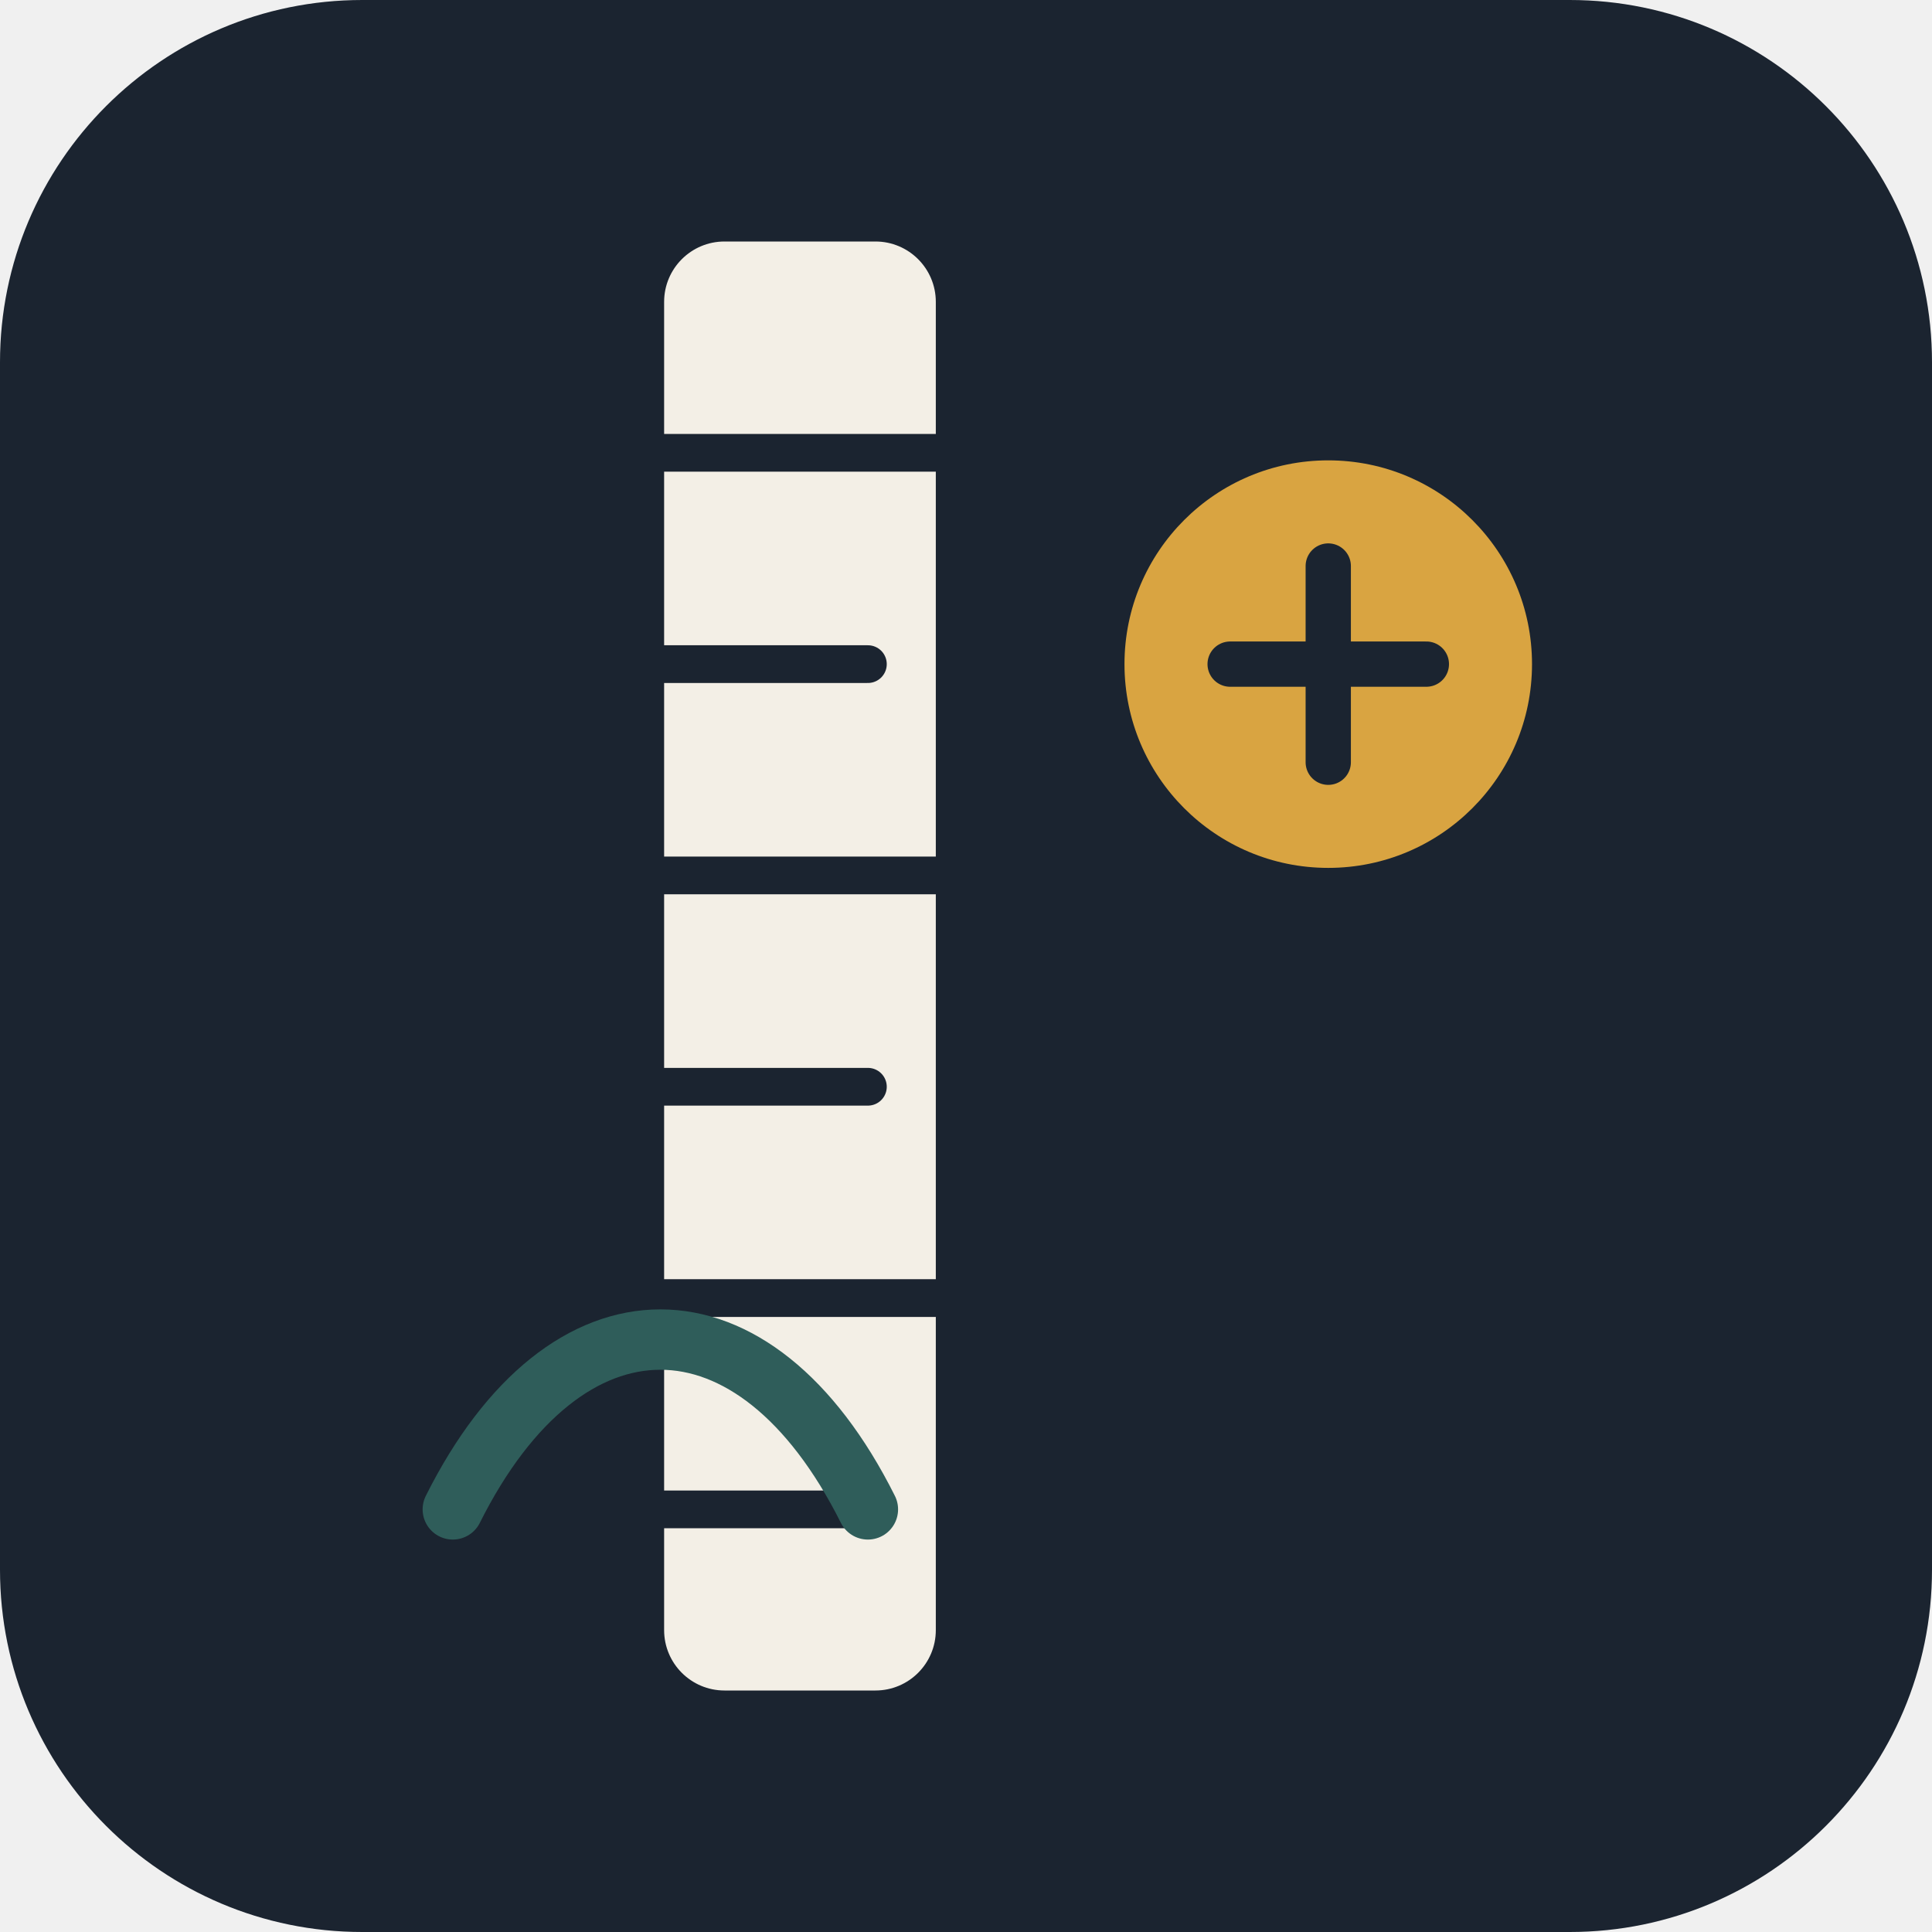
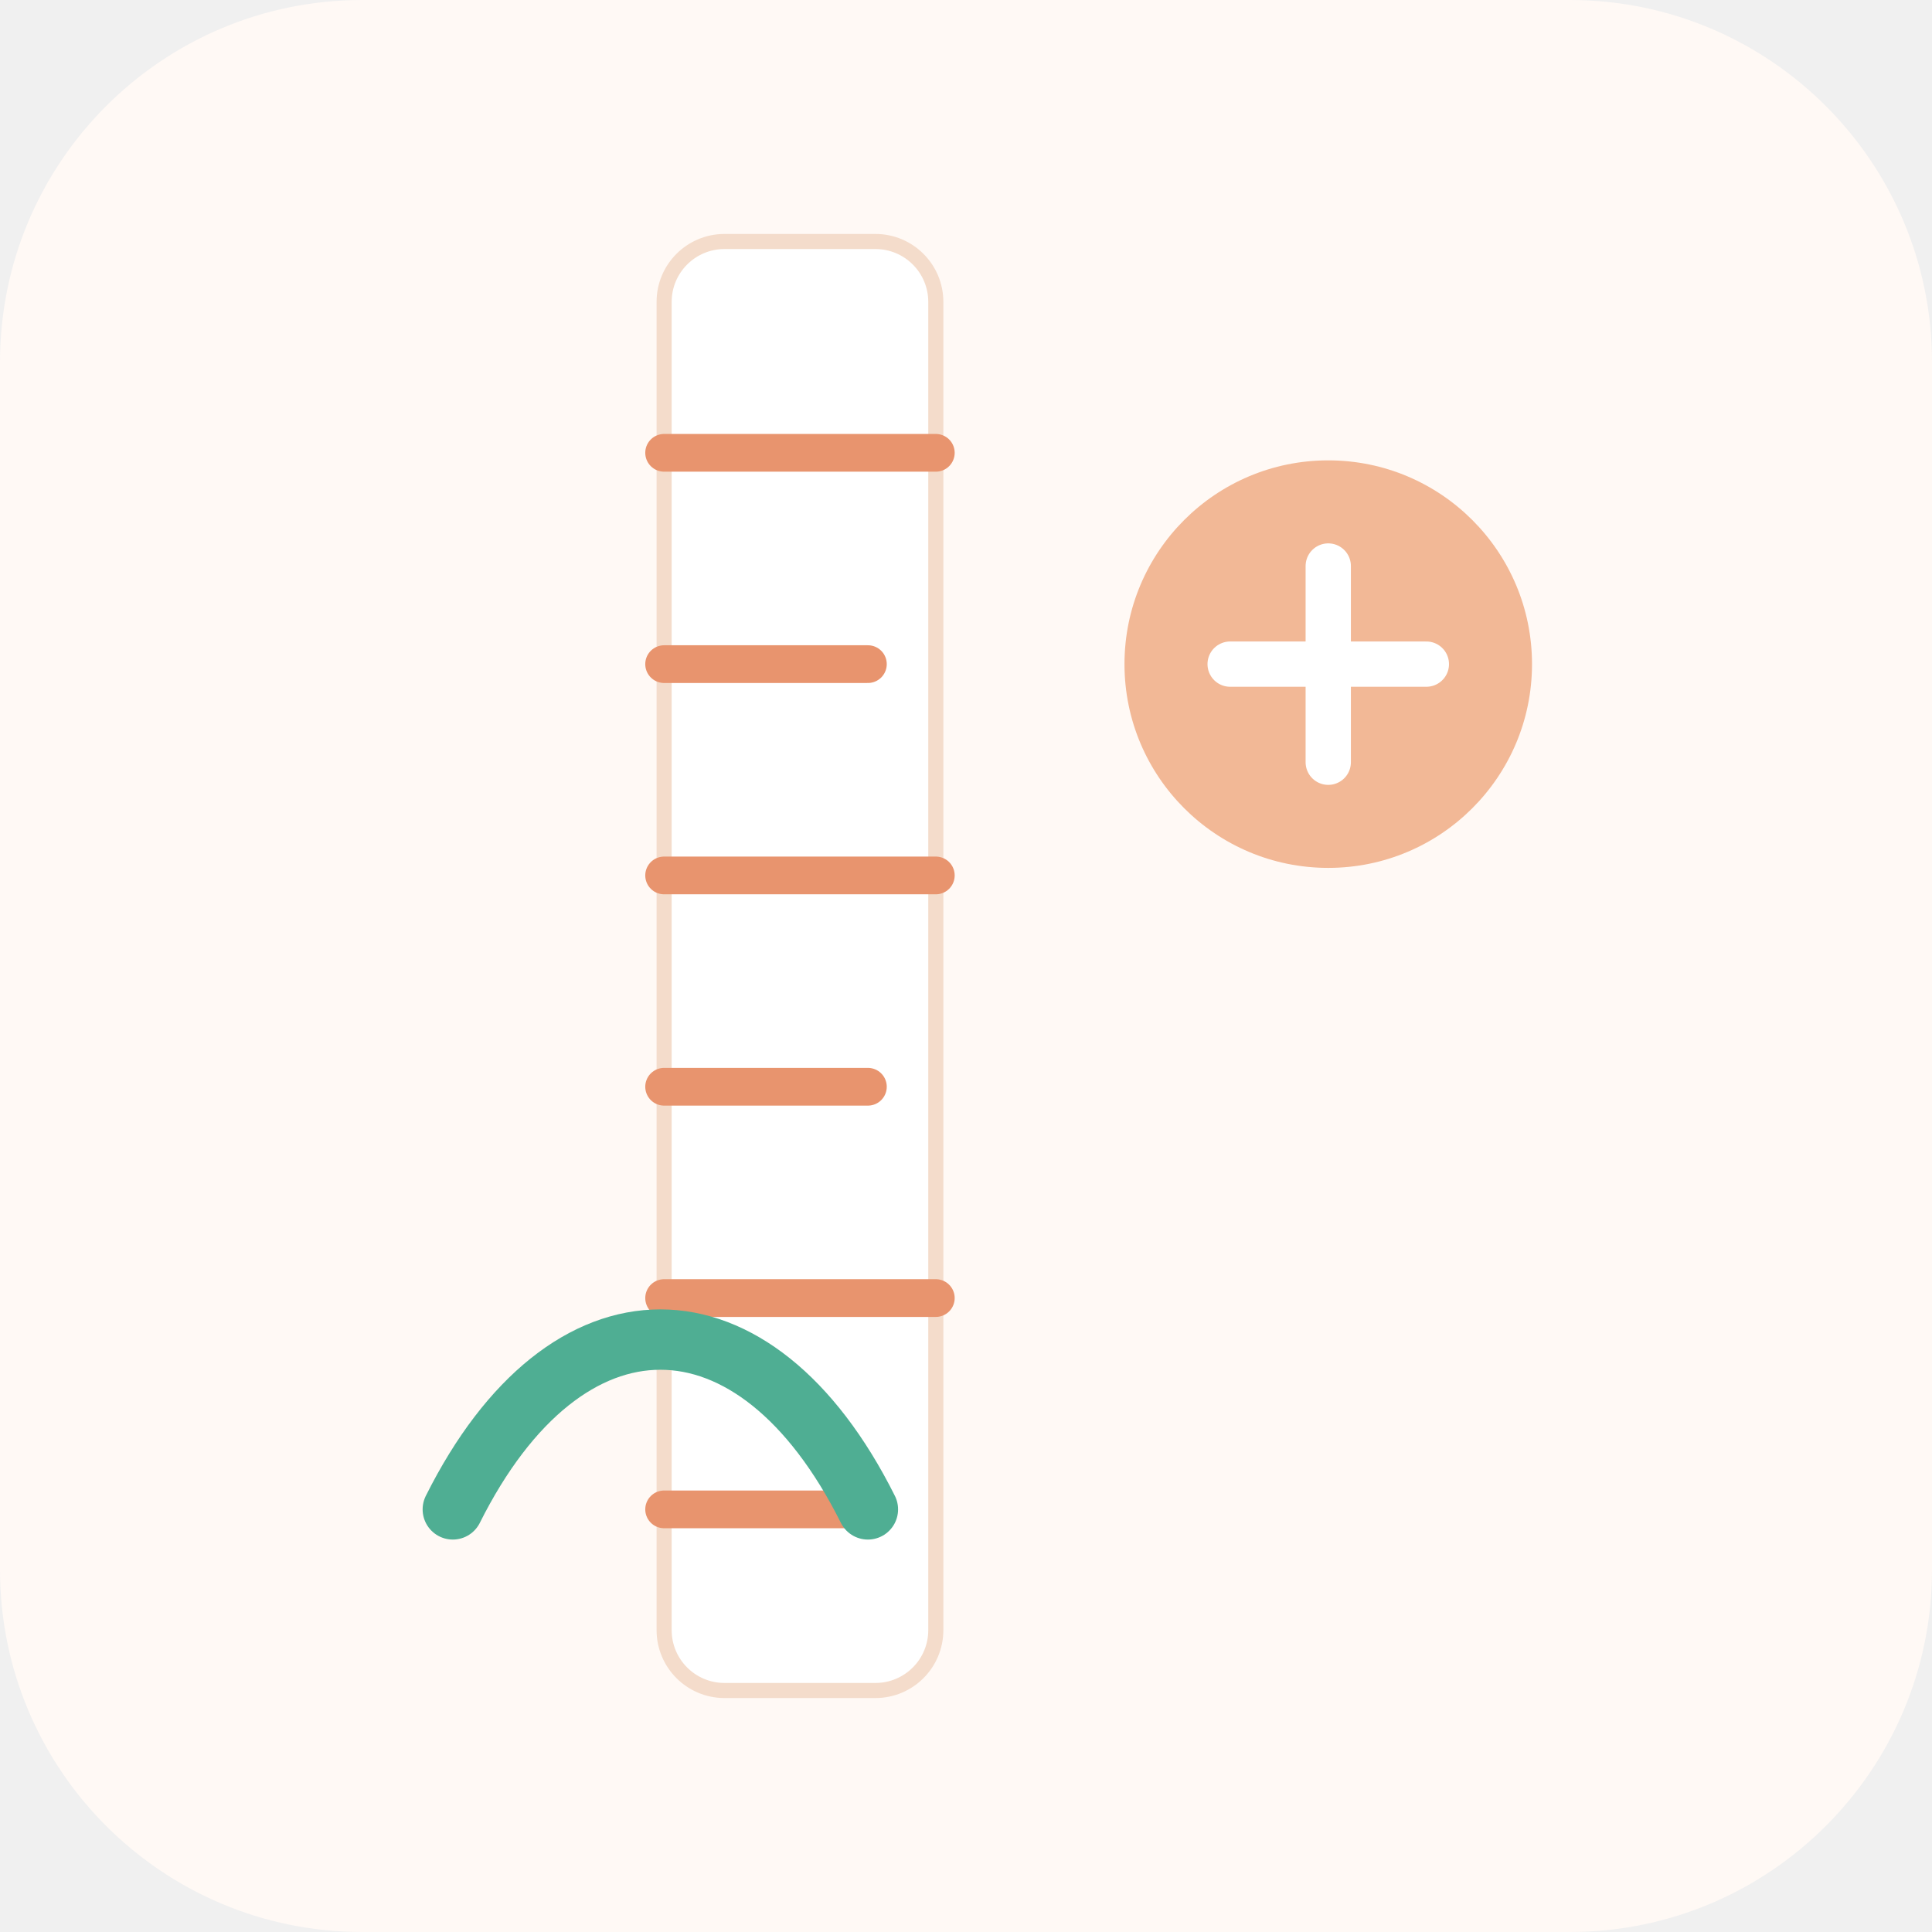
<svg xmlns="http://www.w3.org/2000/svg" viewBox="0 0 512 512">
-   <rect width="512" height="512" rx="96" fill="#1B2430" />
-   <rect x="176" y="64" width="72" height="384" rx="16" fill="#F3EFE6" />
-   <g stroke="#1B2430" stroke-width="10" stroke-linecap="round">
+   <rect width="512" height="512" rx="96" fill="#FFF9F5" />
+   <rect x="176" y="64" width="72" height="384" rx="16" fill="#FFFFFF" stroke="#F4DCCB" stroke-width="4" />
+   <g stroke="#E8946E" stroke-width="10" stroke-linecap="round">
    <line x1="176" y1="120" x2="248" y2="120" />
    <line x1="176" y1="176" x2="230" y2="176" />
    <line x1="176" y1="232" x2="248" y2="232" />
    <line x1="176" y1="288" x2="230" y2="288" />
    <line x1="176" y1="344" x2="248" y2="344" />
    <line x1="176" y1="400" x2="230" y2="400" />
  </g>
-   <circle cx="352" cy="176" r="54" fill="#D9A441" />
-   <path d="M352 150 L352 202 M326 176 L378 176" stroke="#1B2430" stroke-width="12" stroke-linecap="round" />
-   <path d="M120 400 C150 340 200 340 230 400" fill="none" stroke="#2F5D5A" stroke-width="16" stroke-linecap="round" />
+   <circle cx="352" cy="176" r="54" fill="#F2B896" />
+   <path d="M352 150 L352 202 M326 176 L378 176" stroke="#FFFFFF" stroke-width="12" stroke-linecap="round" />
+   <path d="M120 400 C150 340 200 340 230 400" fill="none" stroke="#4FAE93" stroke-width="16" stroke-linecap="round" />
</svg>
